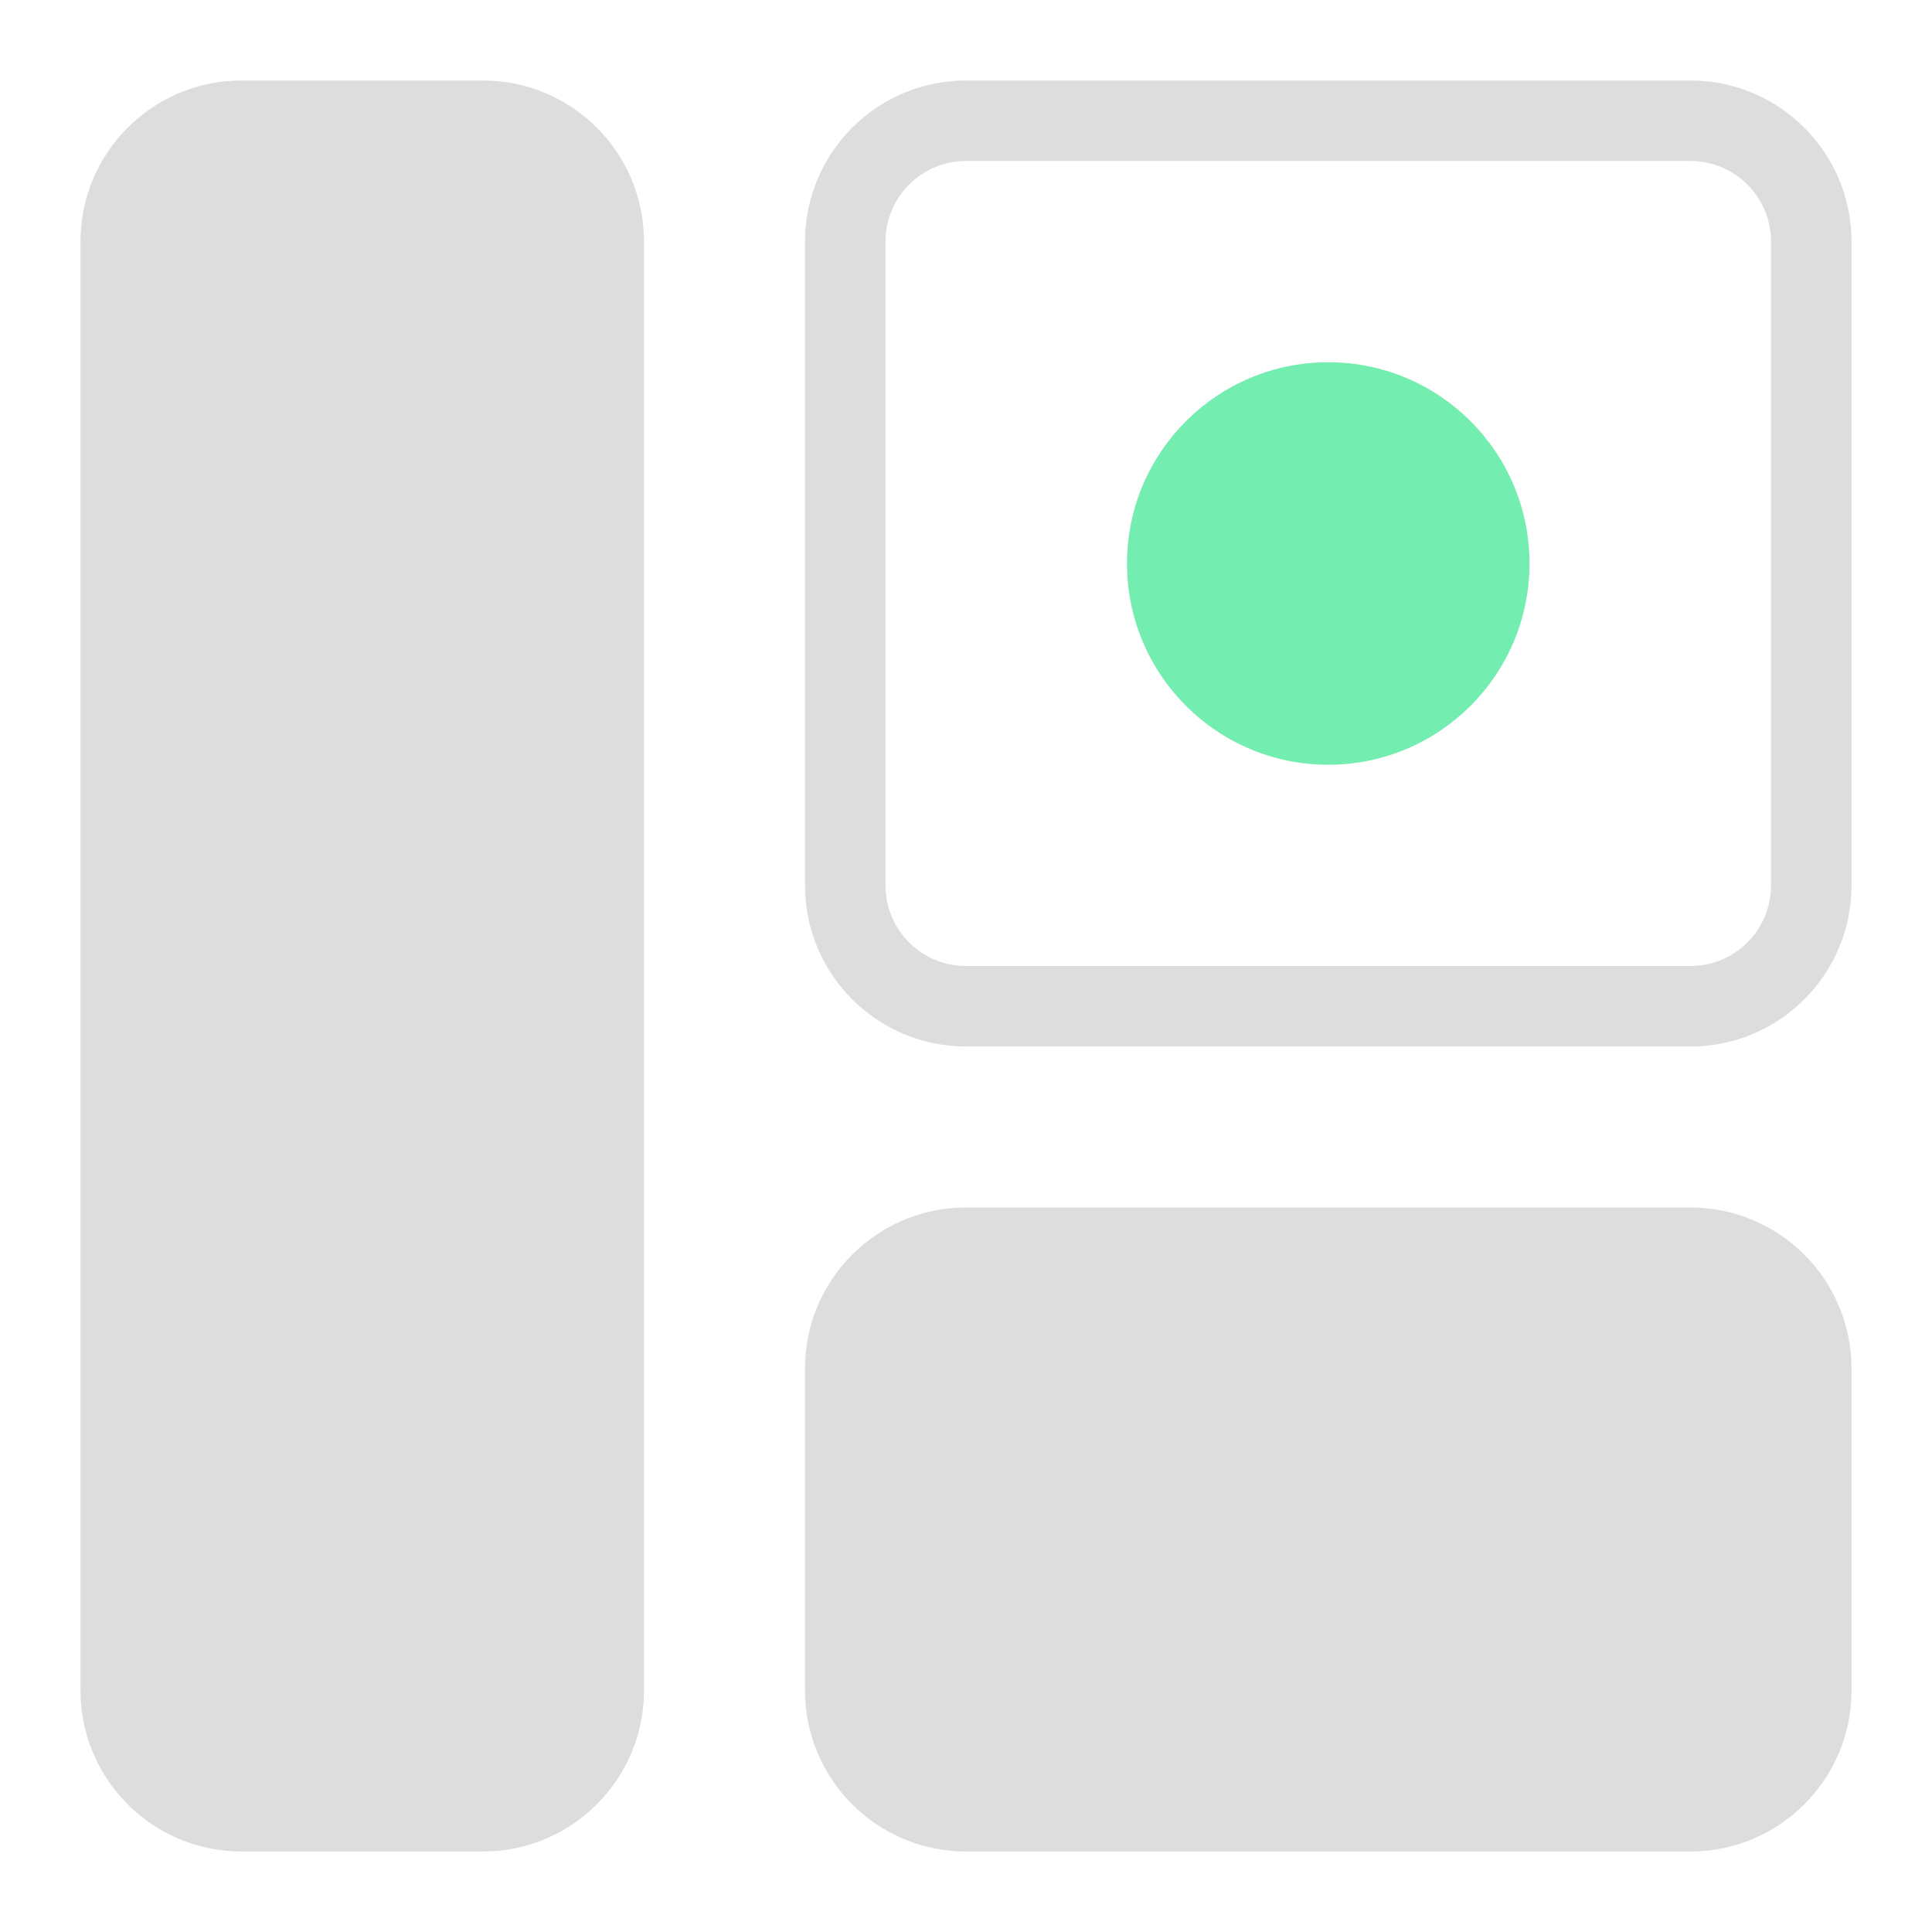
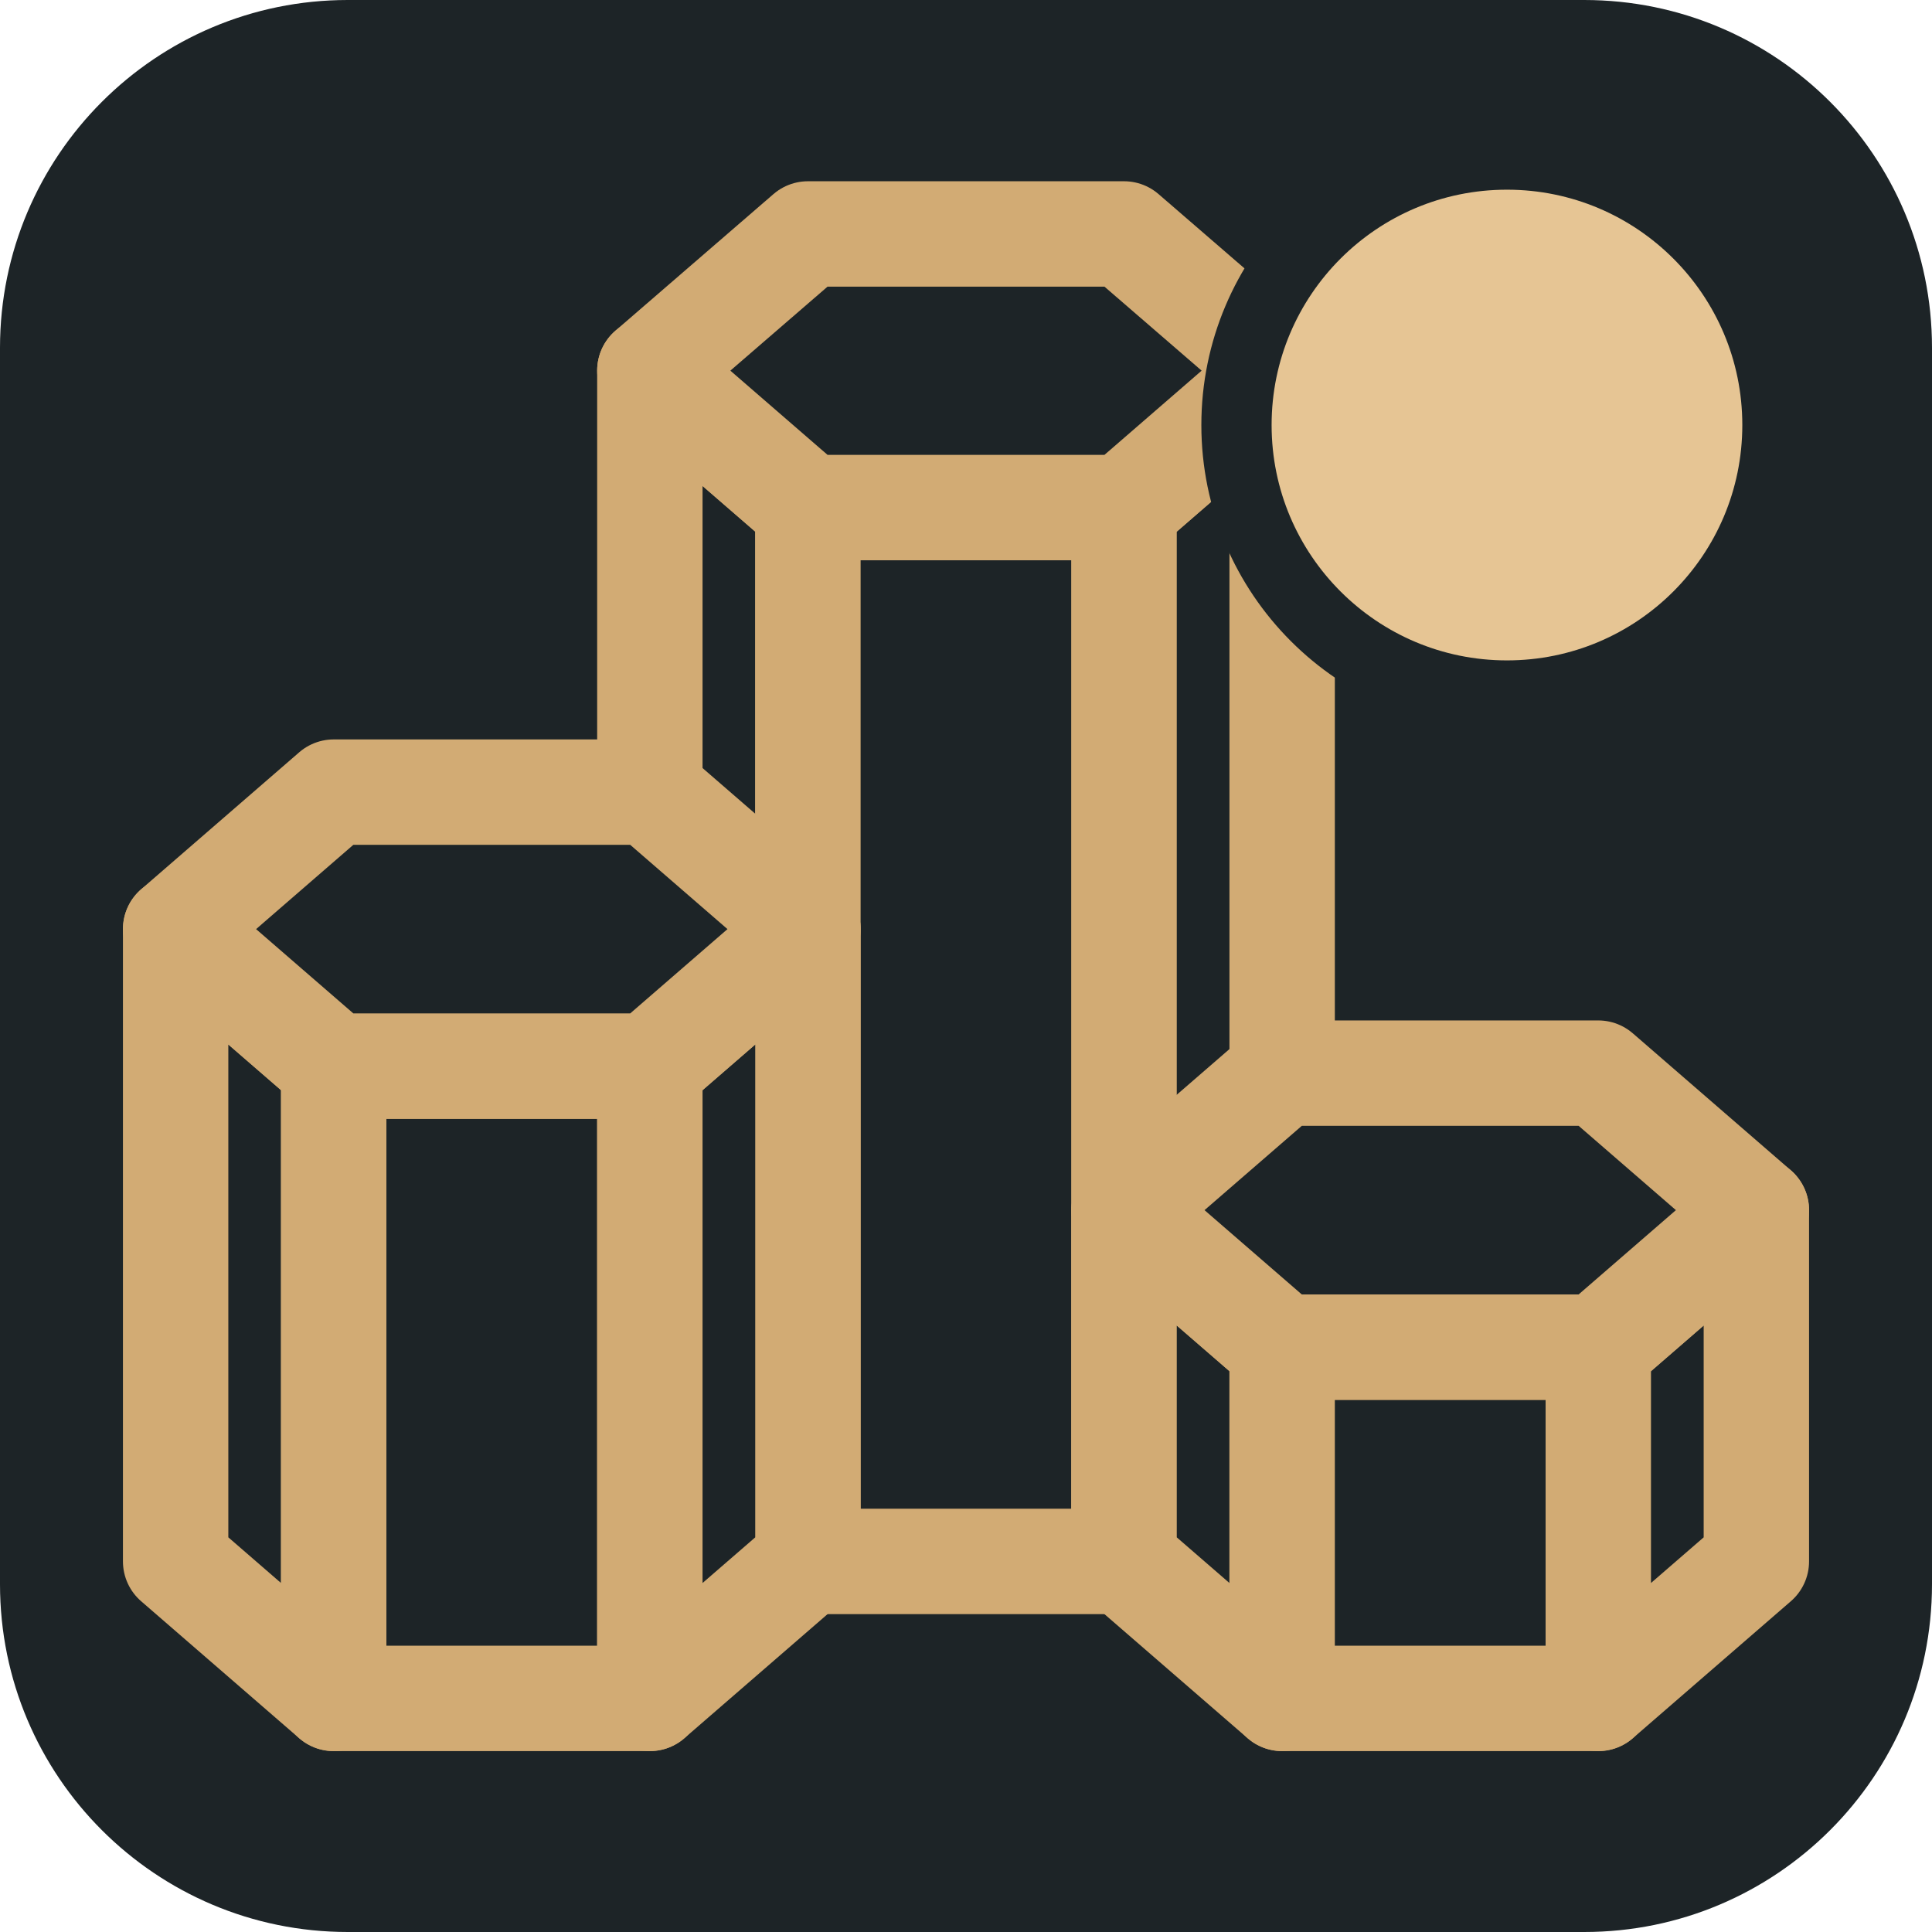
- <svg xmlns="http://www.w3.org/2000/svg" viewBox="0 0 24 24" version="1.1">
-   <path d="M8,3L8,21C8,22.104 7.104,23 6,23L3,23C1.896,23 1,22.104 1,21L1,3C1,1.896 1.896,1 3,1L6,1C7.104,1 8,1.896 8,3Z" style="fill:rgb(221,221,221);" />
-   <path d="M23,3L23,11C23,12.104 22.104,13 21,13L12,13C10.896,13 10,12.104 10,11L10,3C10,1.896 10.896,1 12,1L21,1C22.104,1 23,1.896 23,3ZM22,3C22,2.448 21.552,2 21,2L12,2C11.448,2 11,2.448 11,3L11,11C11,11.552 11.448,12 12,12L21,12C21.552,12 22,11.552 22,11L22,3Z" style="fill:rgb(221,221,221);" />
-   <path d="M23,17L23,21C23,22.104 22.104,23 21,23L12,23C10.896,23 10,22.104 10,21L10,17C10,15.896 10.896,15 12,15L21,15C22.104,15 23,15.896 23,17Z" style="fill:rgb(221,221,221);" />
-   <circle cx="16.5" cy="7" r="2.5" fill="hsl(150, 77%, 69%)" />
+ <svg xmlns="http://www.w3.org/2000/svg" viewBox="-27.50 -44.45 55.00 55.00">
+   <rect x="-27.50" y="-44.45" width="55.00" height="55.00" rx="9.90" fill="#1d2427" />
+   <g fill="#1d2427" stroke="#d2ab74" stroke-width="3" stroke-linejoin="round">
+     <polygon points="-9.00,-33.90 -4.50,-30.00 -4.50,0.00 -9.00,-3.90" />
+     <polygon points="-4.50,-30.00 4.50,-30.00 4.50,0.00 -4.50,0.00" />
+     <polygon points="4.50,-30.00 9.00,-33.90 9.00,-3.90 4.50,0.00" />
+     <polygon points="9.00,-33.90 4.50,-30.00 -4.50,-30.00 -9.00,-33.90 -4.50,-37.79 4.50,-37.79" />
+     <polygon points="-22.50,-18.00 -18.00,-14.10 -18.00,3.90 -22.50,0.00" />
+     <polygon points="-18.00,-14.10 -9.00,-14.10 -9.00,3.90 -18.00,3.90" />
+     <polygon points="-9.00,-14.10 -4.50,-18.00 -4.50,0.00 -9.00,3.90" />
+     <polygon points="-4.50,-18.00 -9.00,-14.10 -18.00,-14.10 -22.50,-18.00 -18.00,-21.90 -9.00,-21.90" />
+     <polygon points="4.50,-10.00 9.00,-6.10 9.00,3.90 4.50,0.00" />
+     <polygon points="9.00,-6.10 18.00,-6.10 18.00,3.90 9.00,3.90" />
+     <polygon points="18.00,-6.10 22.50,-10.00 22.50,0.00 18.00,3.90" />
+     <polygon points="22.50,-10.00 18.00,-6.10 9.00,-6.10 4.50,-10.00 9.00,-13.90 18.00,-13.90" />
+   </g>
+   <circle cx="15.40" cy="-32.35" r="7.70" fill="#e6c594" stroke="#1d2427" stroke-width="2" />
</svg>
